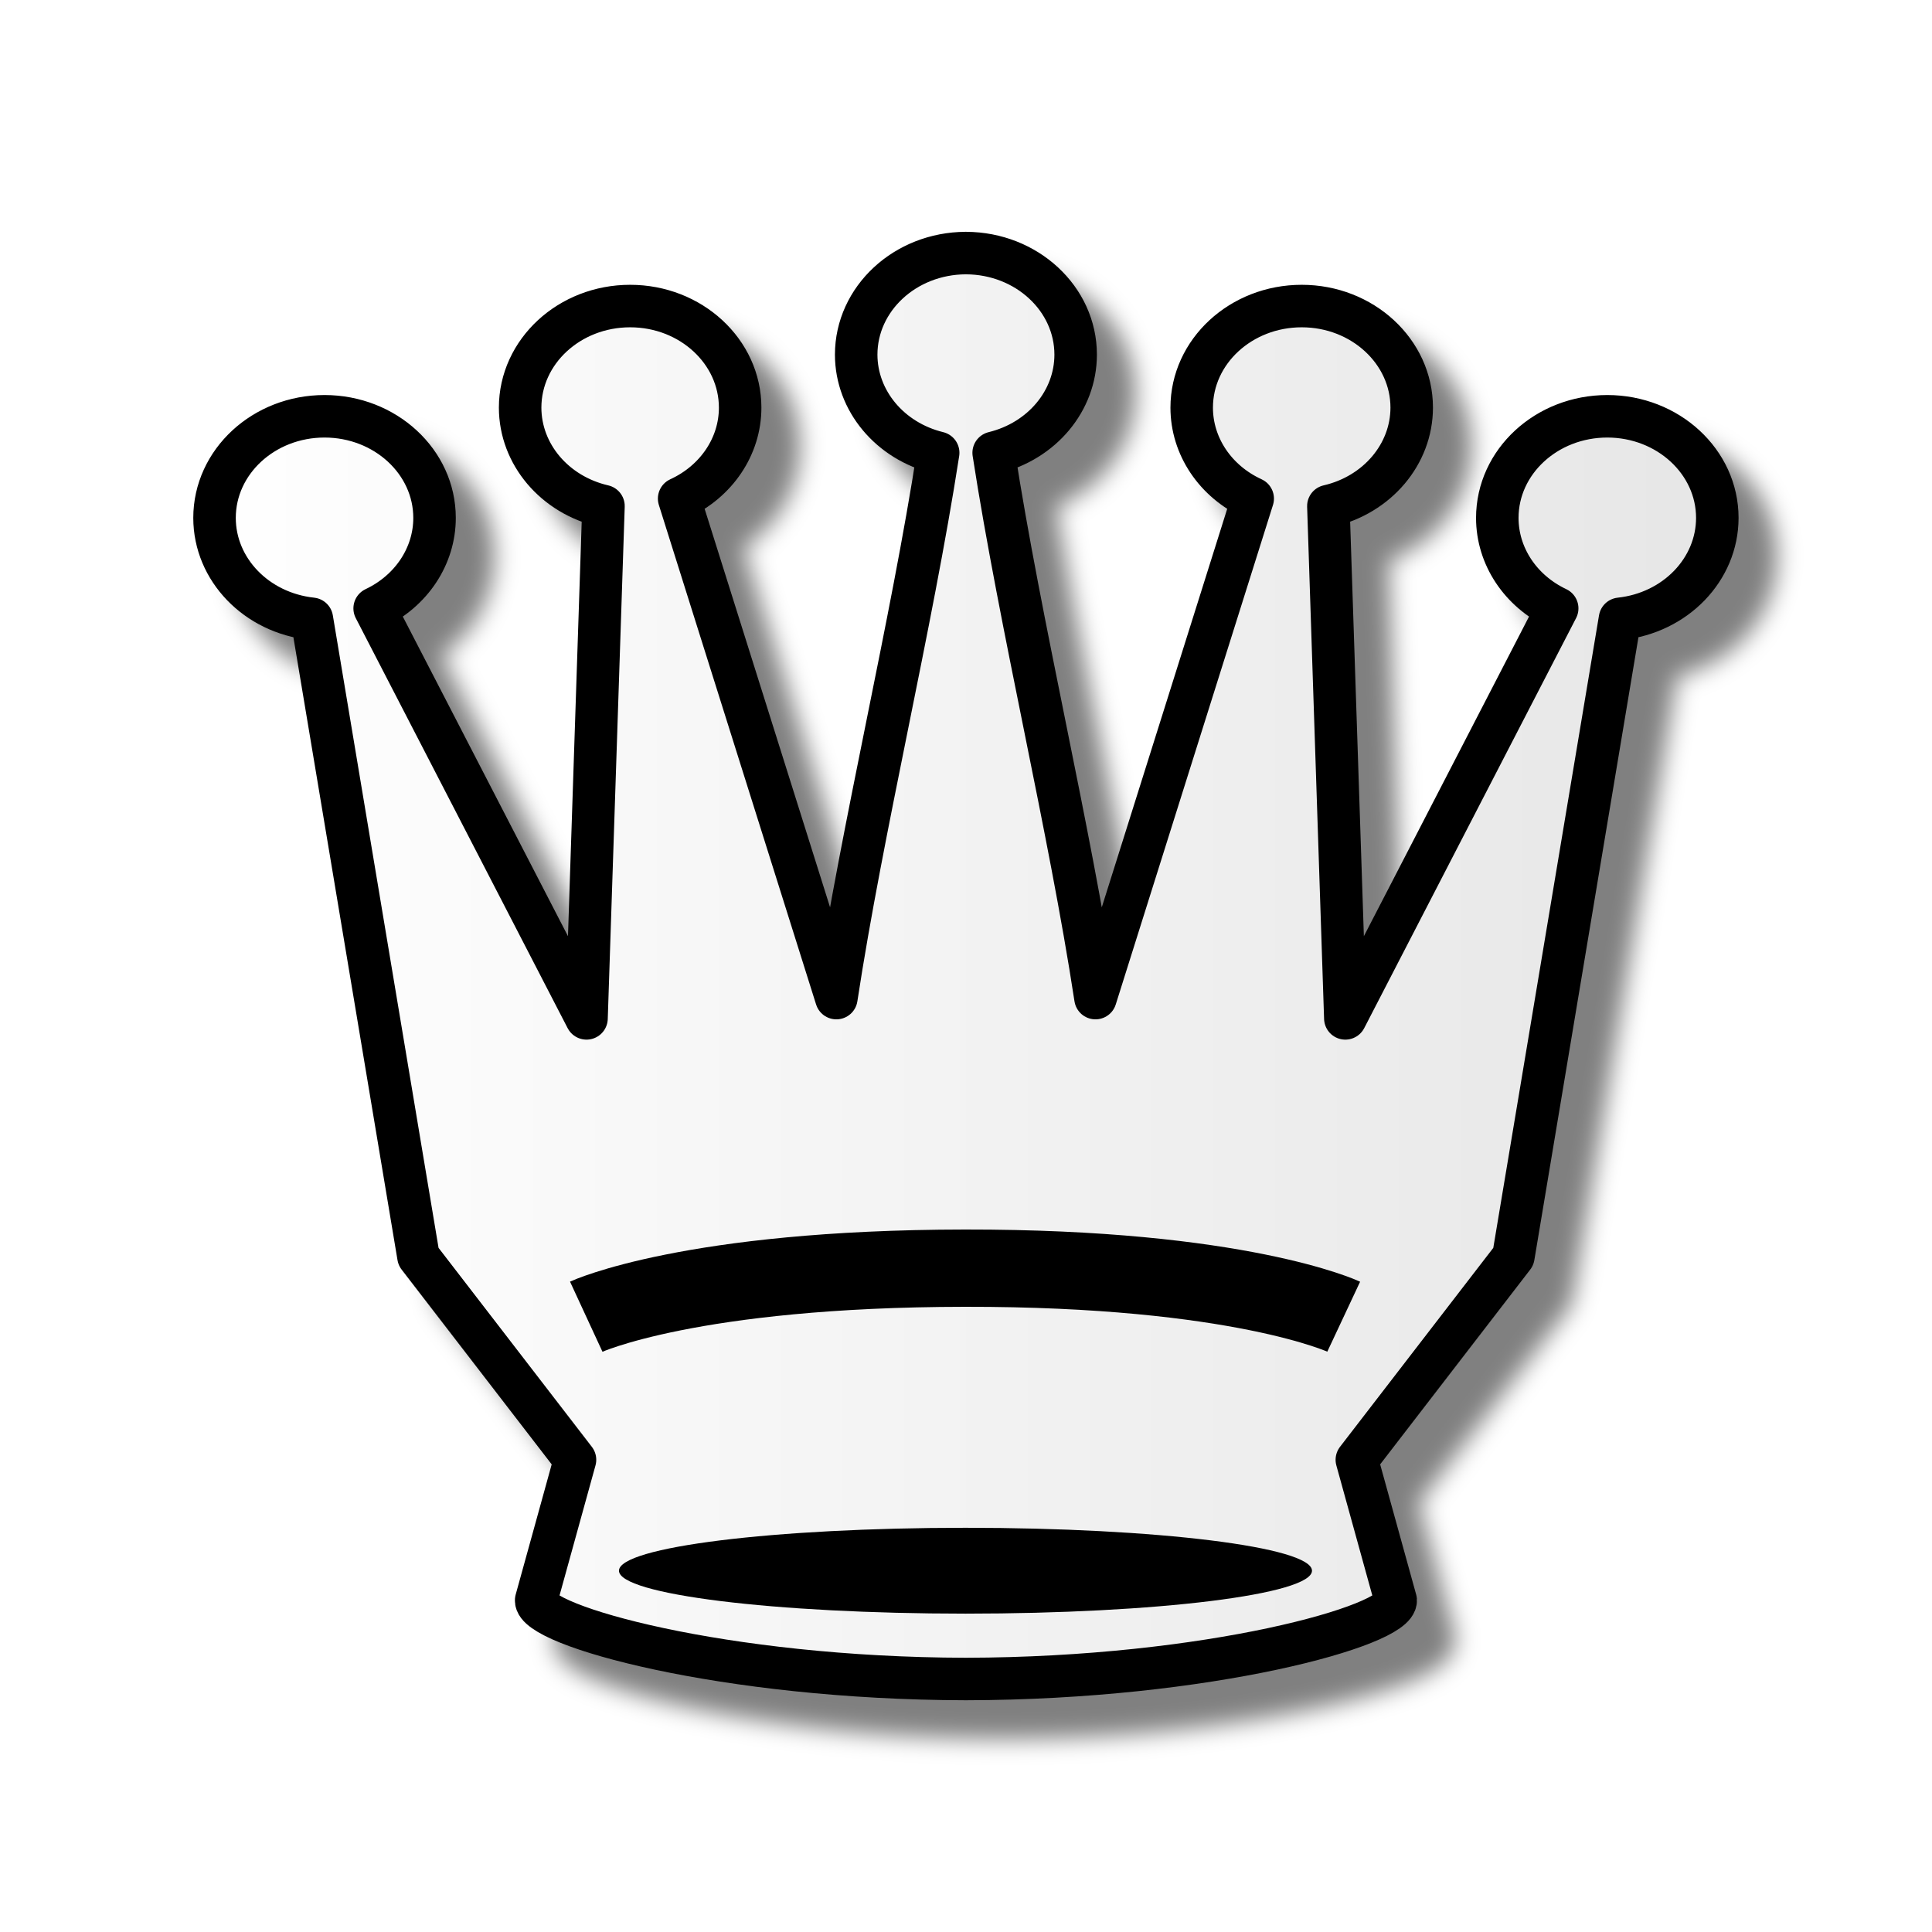
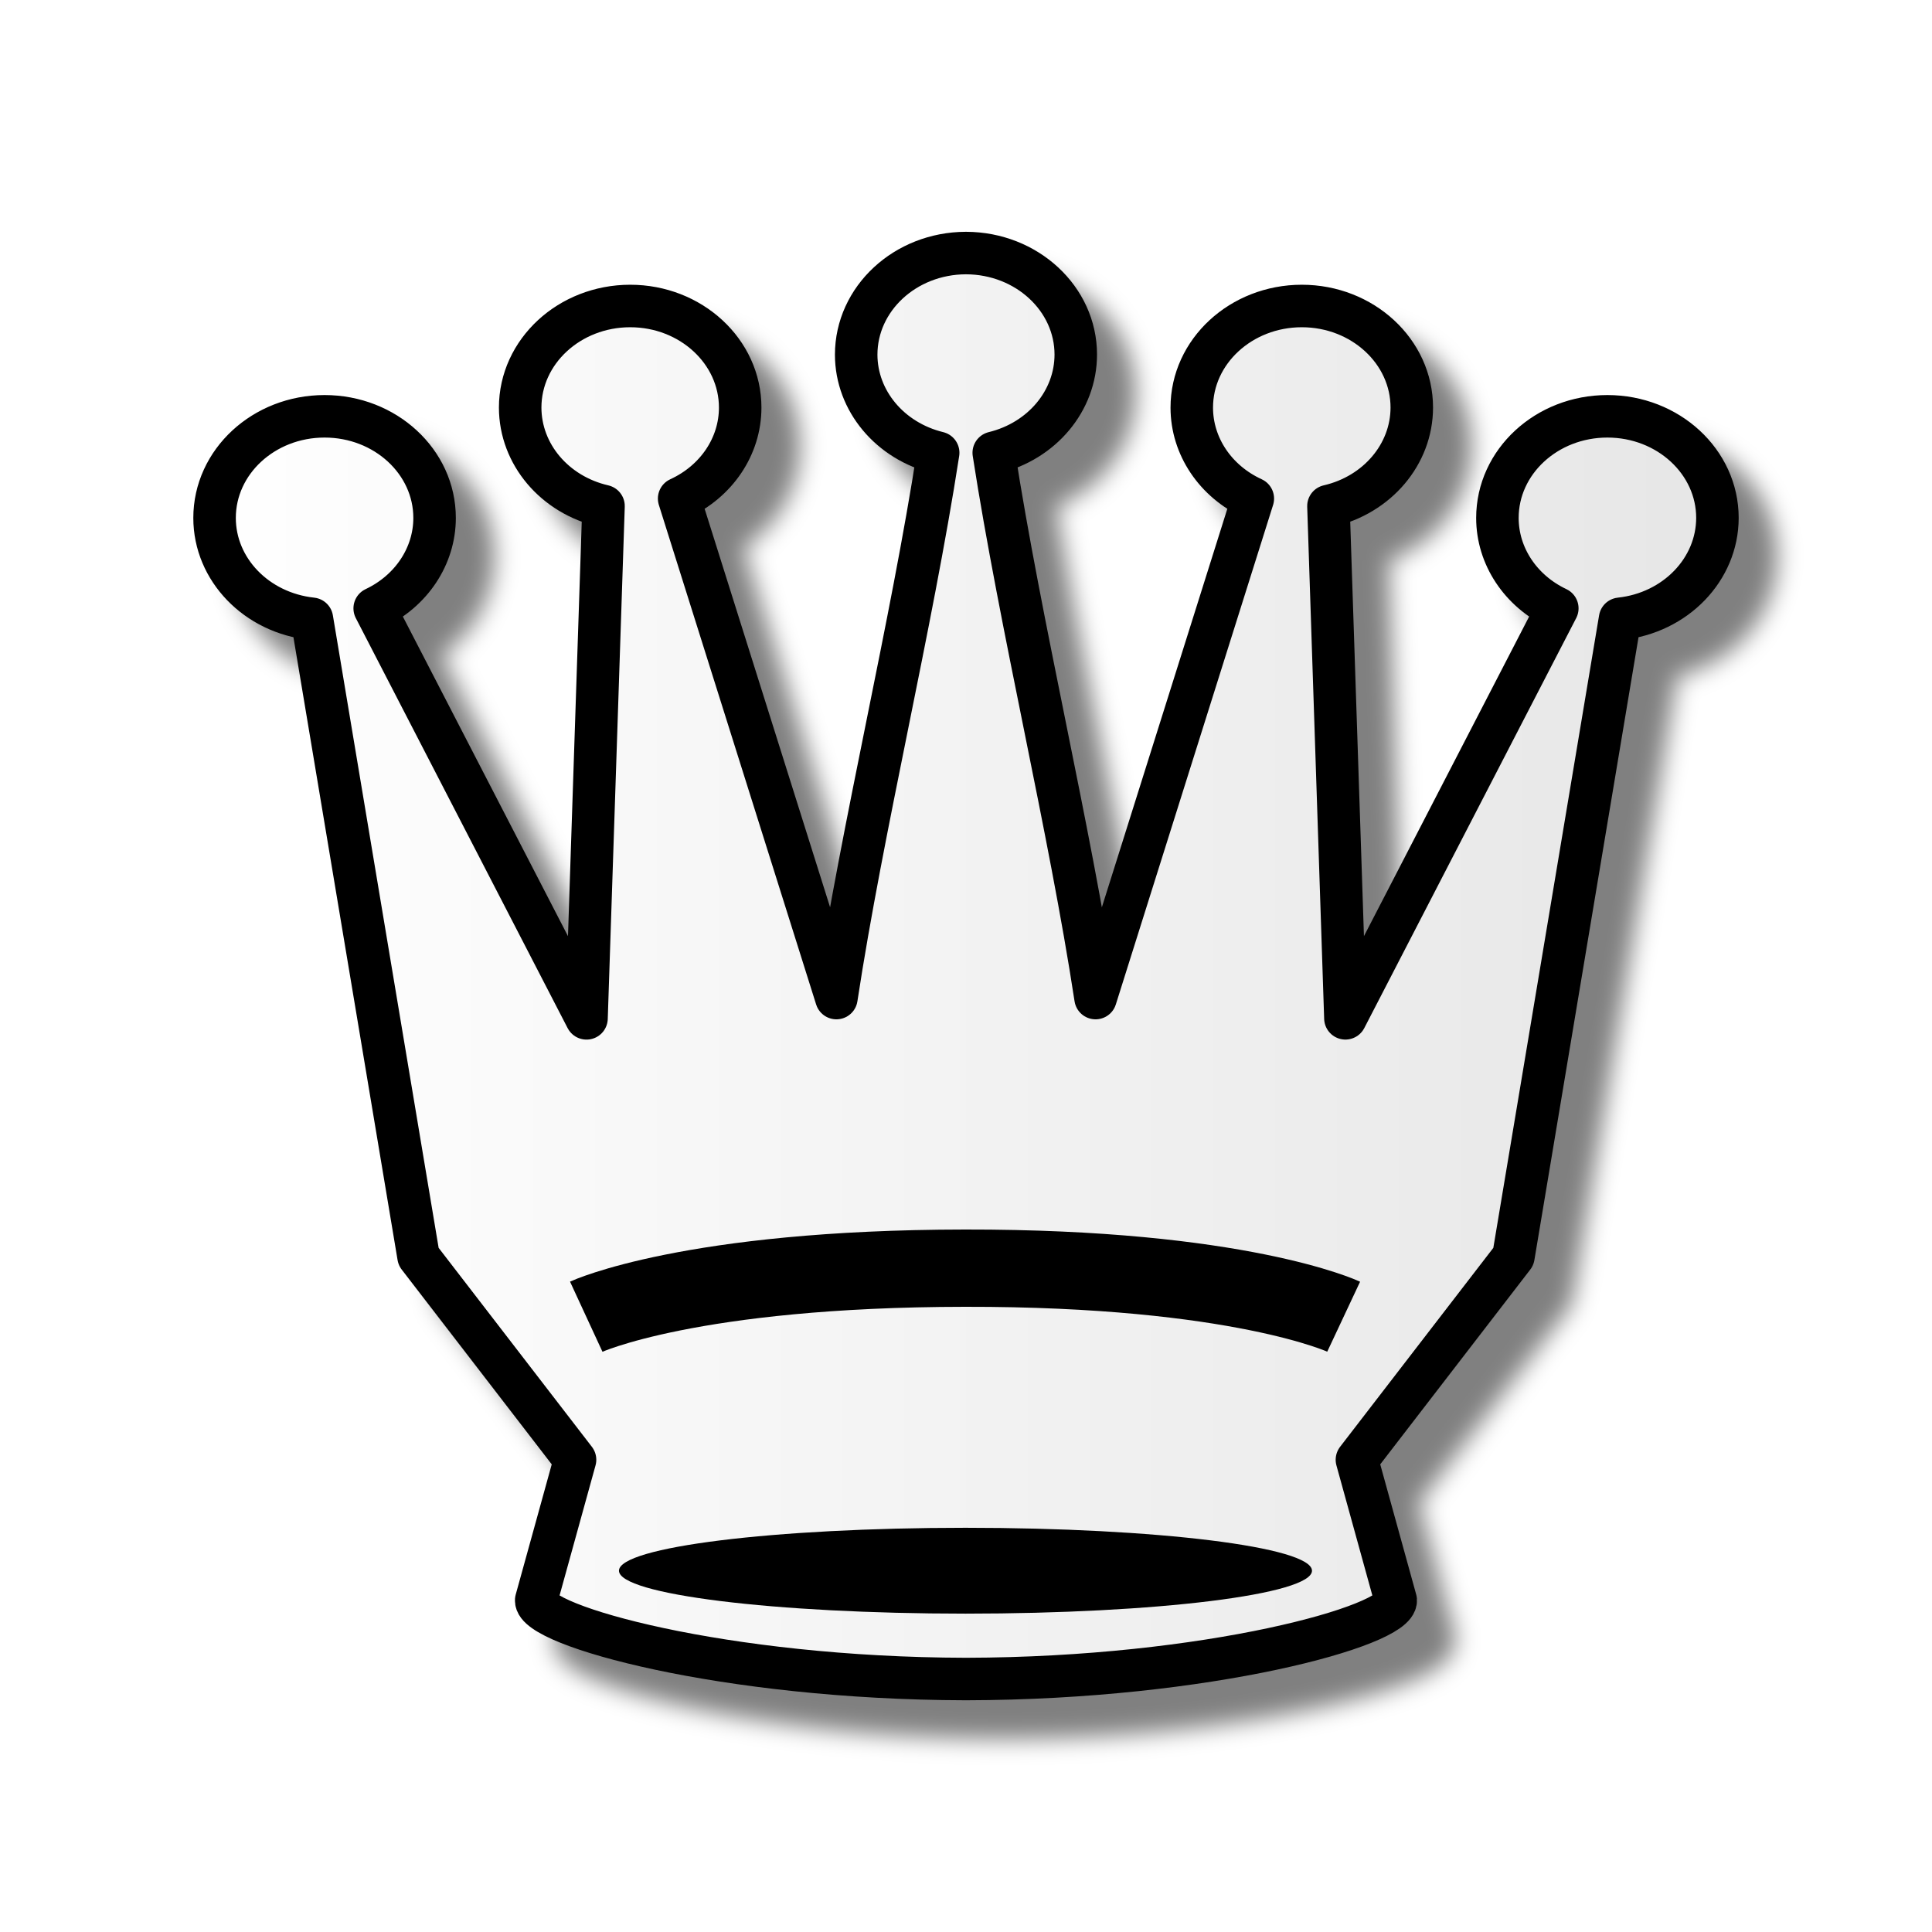
- <svg xmlns="http://www.w3.org/2000/svg" width="50mm" height="50mm" clip-rule="evenodd" fill-rule="evenodd" image-rendering="optimizeQuality" shape-rendering="geometricPrecision" text-rendering="geometricPrecision" version="1.1" viewBox="0 0 50 50">
+ <svg xmlns="http://www.w3.org/2000/svg" width="50mm" height="50mm" clip-rule="evenodd" fill-rule="evenodd" image-rendering="optimizeQuality" shape-rendering="geometricPrecision" text-rendering="geometricPrecision" viewBox="0 0 50 50">
  <defs>
-     <linearGradient id="linearGradient8602-3" x1="-71.638" x2="-30.679" y1="-83.324" y2="-83.324" gradientTransform="matrix(.97643 0 0 .99287 74.952 107.73)" gradientUnits="userSpaceOnUse">
+     <linearGradient id="a" x1="-71.638" x2="-30.679" y1="-83.324" y2="-83.324" gradientTransform="matrix(.97643 0 0 .99287 74.952 107.73)" gradientUnits="userSpaceOnUse">
      <stop stop-color="#fff" offset="0" />
      <stop stop-color="#e6e6e6" offset="1" />
    </linearGradient>
-     <filter id="filter2813-0-1-5-1-2-1-1-4-1-0" color-interpolation-filters="sRGB">
+     <filter id="c" color-interpolation-filters="sRGB">
      <feGaussianBlur result="blur" stdDeviation="0.01 0.01" />
    </filter>
-     <filter id="filter839" color-interpolation-filters="sRGB">
-       <feFlood flood-color="rgb(0,0,0)" flood-opacity=".498" result="flood" />
+     <filter id="b" color-interpolation-filters="sRGB">
+       <feFlood flood-color="#000" flood-opacity=".498" result="flood" />
      <feComposite in="flood" in2="SourceGraphic" operator="in" result="composite1" />
-       <feGaussianBlur in="composite1" result="blur" stdDeviation="0.3" />
+       <feGaussianBlur in="composite1" result="blur" stdDeviation=".3" />
      <feOffset dx="1" dy="1" result="offset" />
      <feComposite in="SourceGraphic" in2="offset" result="composite2" />
    </filter>
  </defs>
-   <path d="m24.994 6.549v5.087e-4c-1.568 0.006-2.835 1.181-2.836 2.629 0.002 1.193 0.873 2.236 2.122 2.54-0.689 4.449-1.967 9.726-2.635 14.112l-4.069-12.927c0.967-0.444 1.579-1.356 1.579-2.353-8.1e-5 -1.452-1.275-2.63-2.847-2.63-1.572 5.87e-5 -2.847 1.177-2.847 2.63 0.002 1.205 0.891 2.255 2.157 2.547l-0.439 13.258-5.483-10.611c0.951-0.45 1.55-1.354 1.55-2.341-8e-5 -1.452-1.275-2.629-2.847-2.63-1.572 6e-5 -2.847 1.177-2.847 2.63 9.055e-4 1.335 1.084 2.457 2.519 2.611l2.759 16.507 4.051 5.258-1.005 3.634c-0.042 0.655 4.848 2.027 11.122 2.039 6.274-0.012 11.164-1.384 11.122-2.039l-1.005-3.634 4.051-5.258 2.759-16.507c1.435-0.154 2.518-1.276 2.519-2.611-8.1e-5 -1.452-1.275-2.629-2.847-2.63-1.572 7.2e-5 -2.847 1.177-2.847 2.63 2.3e-5 0.987 0.598 1.891 1.55 2.341l-5.483 10.611-0.439-13.258c1.266-0.292 2.155-1.342 2.157-2.547-8.1e-5 -1.452-1.275-2.63-2.847-2.63-1.572 5.87e-5 -2.847 1.177-2.847 2.63 4.58e-4 0.998 0.612 1.909 1.579 2.353l-4.069 12.927c-0.668-4.386-1.946-9.662-2.635-14.112 1.249-0.304 2.121-1.346 2.122-2.54-3.68e-4 -1.448-1.268-2.623-2.836-2.629v-5.087e-4l-0.005 5.087e-4 -0.005-5.087e-4z" fill="url(#linearGradient8602-3)" filter="url(#filter839)" stroke="#000" stroke-linecap="round" stroke-linejoin="round" stroke-width="1.1" style="paint-order:normal" />
-   <ellipse class="st15" transform="matrix(.27914 0 0 .39063 -1289.4 1024.1)" cx="4708.7" cy="-2517.6" rx="32.126" ry="2.844" clip-rule="evenodd" fill-rule="evenodd" filter="url(#filter2813-0-1-5-1-2-1-1-4-1-0)" image-rendering="optimizeQuality" shape-rendering="geometricPrecision" />
-   <path d="m15.172 34.076s2.699-1.249 9.802-1.256c7.103-0.009 9.801 1.256 9.801 1.256" fill="none" stroke="#000" stroke-linejoin="round" stroke-width="2" style="paint-order:stroke fill markers" />
+   <path d="M24.994 6.549c-1.568.006-2.835 1.181-2.836 2.63.002 1.193.873 2.235 2.122 2.539-.688 4.45-1.967 9.726-2.634 14.112l-4.07-12.927c.968-.444 1.58-1.356 1.58-2.354 0-1.452-1.275-2.63-2.847-2.63-1.572.001-2.847 1.178-2.847 2.63.002 1.206.89 2.256 2.157 2.548l-.44 13.258-5.482-10.611c.951-.45 1.55-1.354 1.55-2.34 0-1.453-1.275-2.63-2.847-2.63-1.573 0-2.847 1.177-2.847 2.63 0 1.334 1.084 2.456 2.519 2.61l2.76 16.507 4.05 5.258-1.005 3.634c-.042.656 4.849 2.027 11.122 2.04 6.274-.013 11.164-1.384 11.122-2.04l-1.004-3.634 4.05-5.258 2.76-16.507c1.435-.154 2.518-1.276 2.52-2.61 0-1.453-1.275-2.63-2.848-2.63-1.572 0-2.846 1.177-2.846 2.63 0 .986.598 1.89 1.55 2.34l-5.484 10.61-.439-13.257c1.266-.292 2.155-1.342 2.157-2.548 0-1.452-1.275-2.63-2.847-2.63-1.572.001-2.847 1.178-2.847 2.63 0 .998.612 1.91 1.58 2.354l-4.07 12.927c-.668-4.386-1.946-9.663-2.635-14.112 1.25-.304 2.121-1.346 2.123-2.54 0-1.448-1.268-2.623-2.836-2.629h-.011z" fill="url(#a)" filter="url(#b)" stroke="#000" stroke-linecap="round" stroke-linejoin="round" stroke-width="1.1" />
+   <ellipse class="st15" transform="matrix(.27914 0 0 .39063 -1289.4 1024.1)" cx="4708.7" cy="-2517.6" rx="32.126" ry="2.844" filter="url(#c)" />
+   <path d="M15.172 34.076s2.7-1.249 9.802-1.256c7.103-.01 9.8 1.256 9.8 1.256" fill="none" stroke="#000" stroke-linejoin="round" stroke-width="2" paint-order="stroke fill markers" />
</svg>
